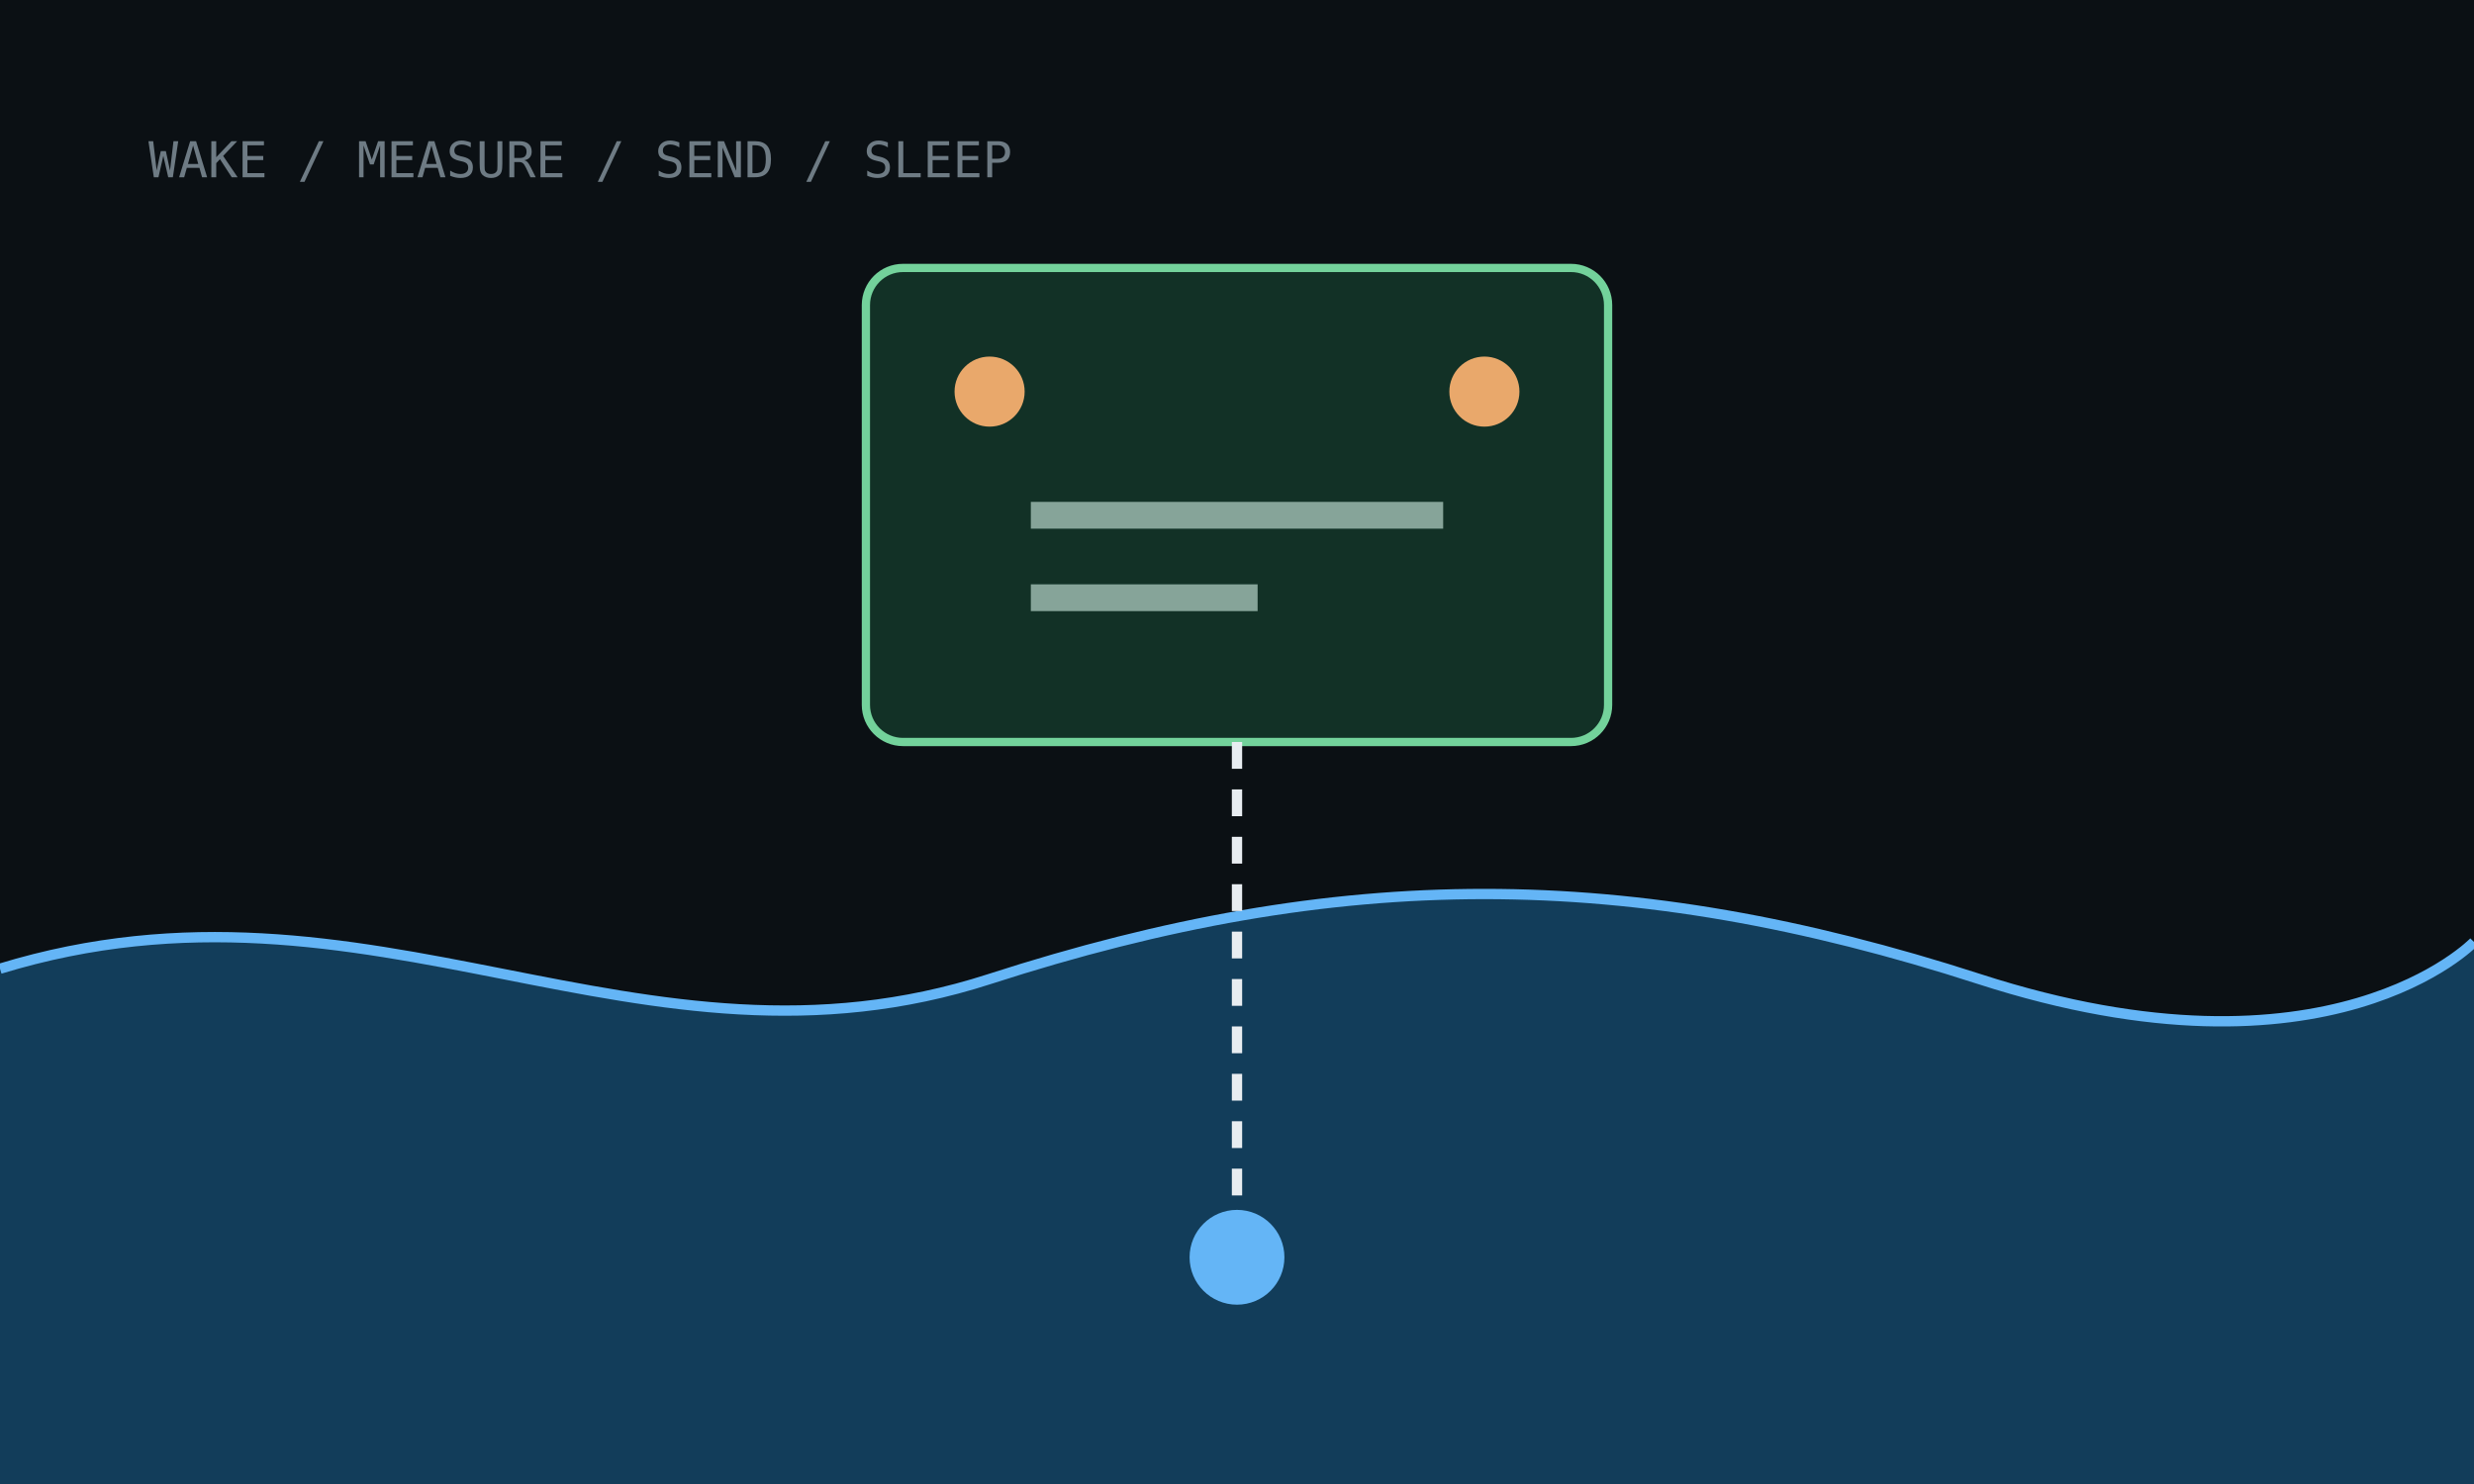
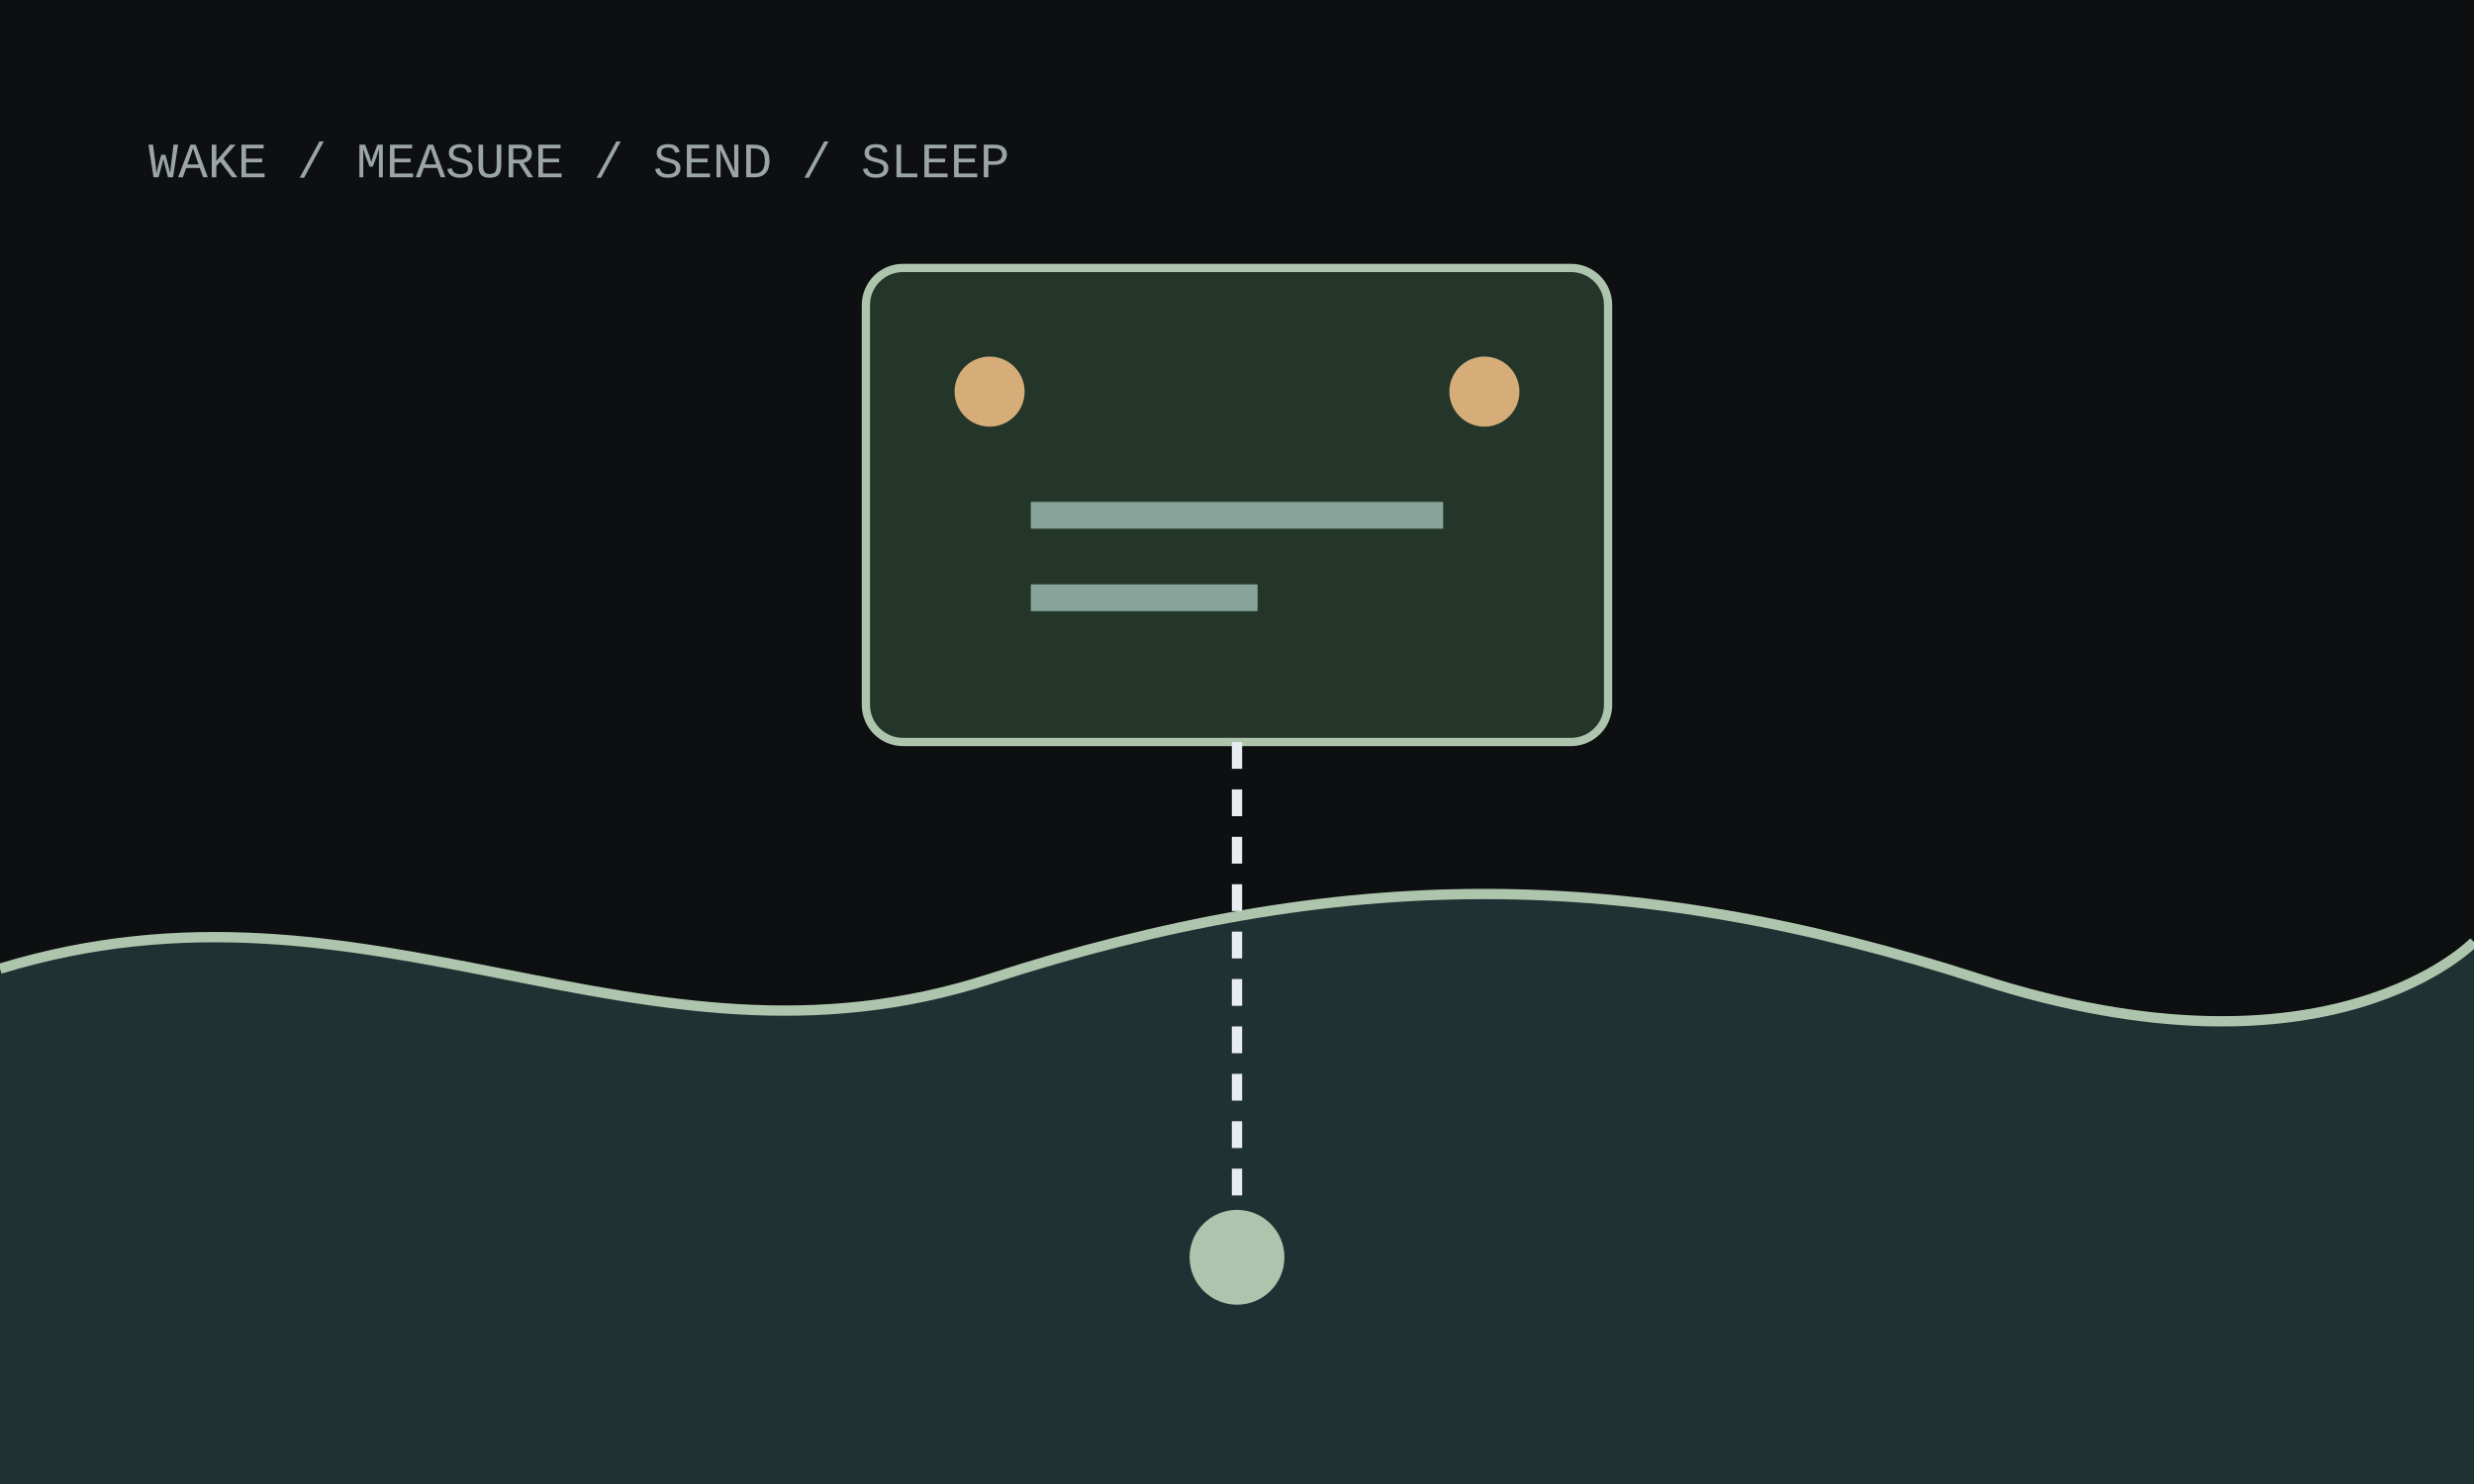
<svg xmlns="http://www.w3.org/2000/svg" viewBox="0 0 1200 720">
-   <rect width="1200" height="720" fill="#0b1014" />
-   <path d="M0 470c180-55 310 60 480 5s310-55 480 0 240-18 240-18v263H0Z" fill="#123d5a" />
-   <path d="M0 470c180-55 310 60 480 5s310-55 480 0 240-18 240-18" fill="none" stroke="#64b5f6" stroke-width="5" />
-   <rect x="420" y="130" width="360" height="230" rx="18" fill="#123126" stroke="#73d29b" stroke-width="4" />
-   <circle cx="480" cy="190" r="17" fill="#e9a86b" />
-   <circle cx="720" cy="190" r="17" fill="#e9a86b" />
+   <rect width="1200" height="720" fill="#0d0f11" />
+   <path d="M0 470c180-55 310 60 480 5s310-55 480 0 240-18 240-18v263H0Z" fill="#203134" />
+   <path d="M0 470c180-55 310 60 480 5s310-55 480 0 240-18 240-18" fill="none" stroke="#aec5ad" stroke-width="5" />
+   <rect x="420" y="130" width="360" height="230" rx="18" fill="#24362a" stroke="#aec5ad" stroke-width="4" />
+   <circle cx="480" cy="190" r="17" fill="#d6ac79" />
+   <circle cx="720" cy="190" r="17" fill="#d6ac79" />
  <path d="M500 250h200M500 290h110" stroke="#86a499" stroke-width="13" />
  <path d="M600 360v250" stroke="#e8edf1" stroke-width="5" stroke-dasharray="13 10" />
-   <circle cx="600" cy="610" r="23" fill="#64b5f6" />
-   <text x="72" y="86" fill="#6e7b84" font-family="monospace" font-size="24">WAKE / MEASURE / SEND / SLEEP</text>
+   <circle cx="600" cy="610" r="23" fill="#aec5ad" />
+   <text x="72" y="86" fill="#9ba5a6" font-family="Courier New, Courier, monospace" font-size="24">WAKE / MEASURE / SEND / SLEEP</text>
</svg>
